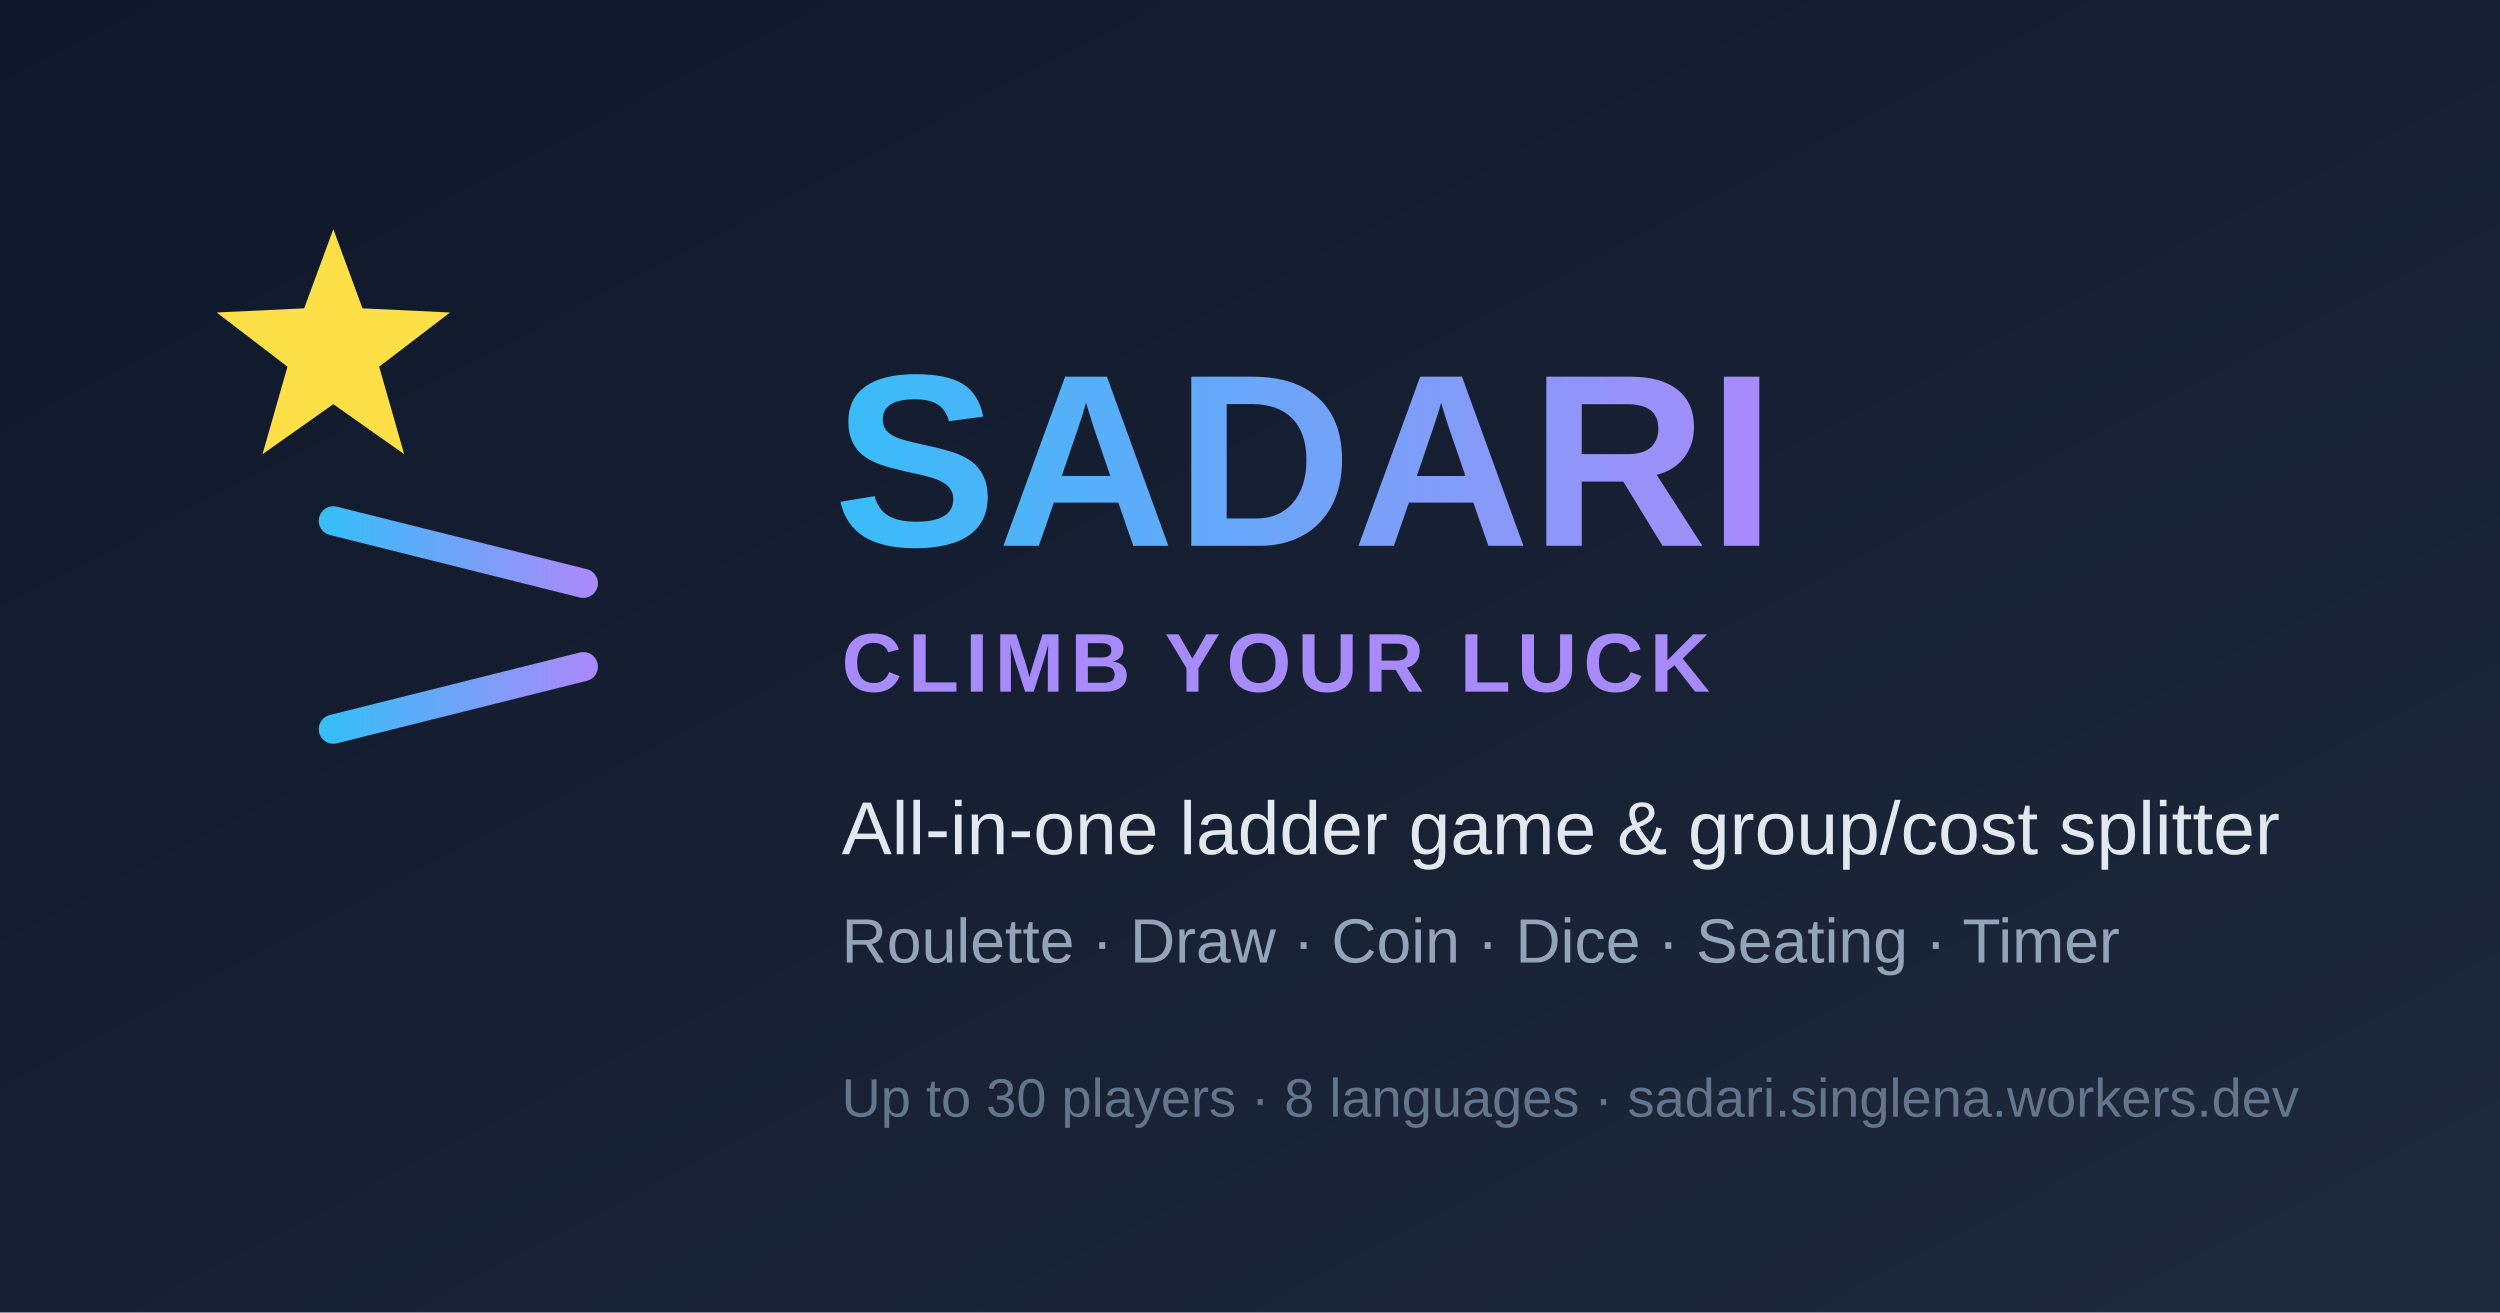
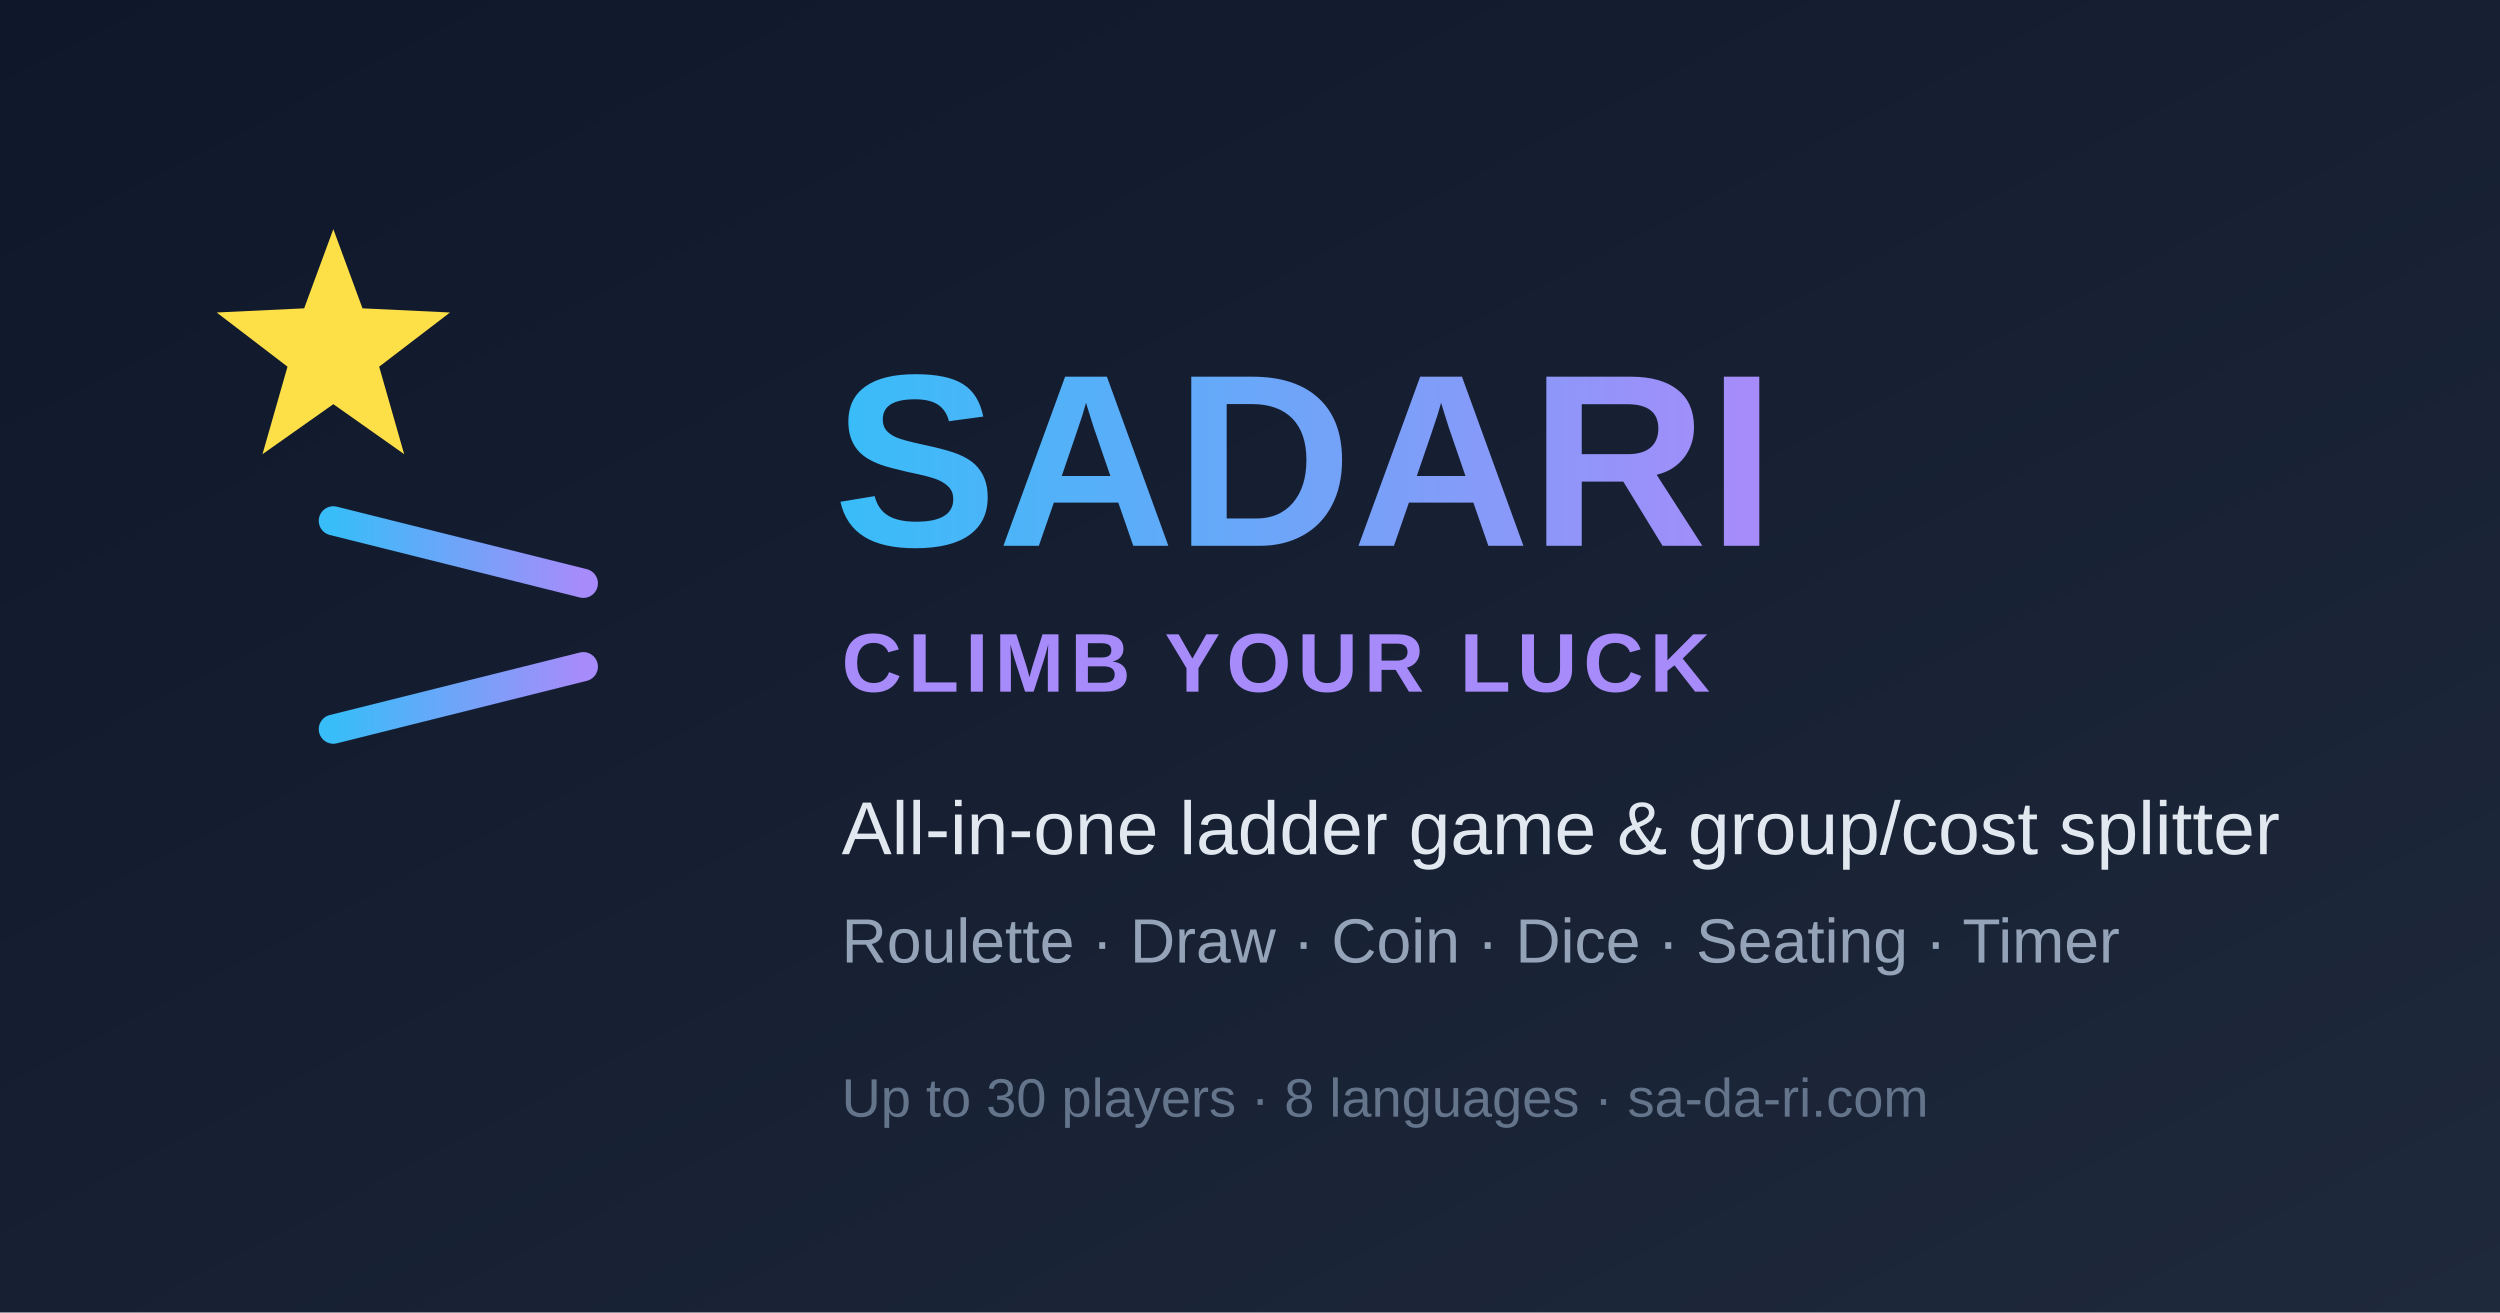
<svg xmlns="http://www.w3.org/2000/svg" width="1200" height="630" viewBox="0 0 1200 630">
  <defs>
    <linearGradient id="bg" x1="0" y1="0" x2="1" y2="1">
      <stop offset="0" stop-color="#0f172a" />
      <stop offset="1" stop-color="#1e293b" />
    </linearGradient>
    <linearGradient id="brand" x1="0" y1="0" x2="1" y2="0">
      <stop offset="0" stop-color="#38bdf8" />
      <stop offset="1" stop-color="#a78bfa" />
    </linearGradient>
  </defs>
  <rect width="1200" height="630" fill="url(#bg)" />
  <g transform="translate(120,150)" stroke="url(#brand)" stroke-width="14" stroke-linecap="round" fill="none">
    <line x1="40" y1="40" x2="40" y2="300" />
    <line x1="160" y1="40" x2="160" y2="300" />
    <line x1="40" y1="100" x2="160" y2="130" />
    <line x1="40" y1="200" x2="160" y2="170" />
    <line x1="40" y1="250" x2="160" y2="250" />
  </g>
  <polygon points="200,70 214,108 256,110 222,136 234,178 200,154 166,178 178,136 144,110 186,108" fill="#fde047" transform="translate(-40,40)" />
  <text x="400" y="262" font-family="Arial, Segoe UI, sans-serif" font-size="118" font-weight="800" fill="url(#brand)">SADARI</text>
  <text x="404" y="332" font-family="Arial, Segoe UI, sans-serif" font-size="40" font-weight="700" fill="#a78bfa" letter-spacing="3">CLIMB YOUR LUCK</text>
  <text x="404" y="410" font-family="Arial, Segoe UI, sans-serif" font-size="36" fill="#e2e8f0">All-in-one ladder game &amp; group/cost splitter</text>
  <text x="404" y="462" font-family="Arial, Segoe UI, sans-serif" font-size="30" fill="#94a3b8">Roulette · Draw · Coin · Dice · Seating · Timer</text>
-   <text x="404" y="536" font-family="Arial, Segoe UI, sans-serif" font-size="26" fill="#64748b">Up to 30 players · 8 languages · sadari.singlena.workers.dev</text>
+   <text x="404" y="536" font-family="Arial, Segoe UI, sans-serif" font-size="26" fill="#64748b">Up to 30 players · 8 languages · sa-da-ri.com</text>
</svg>
